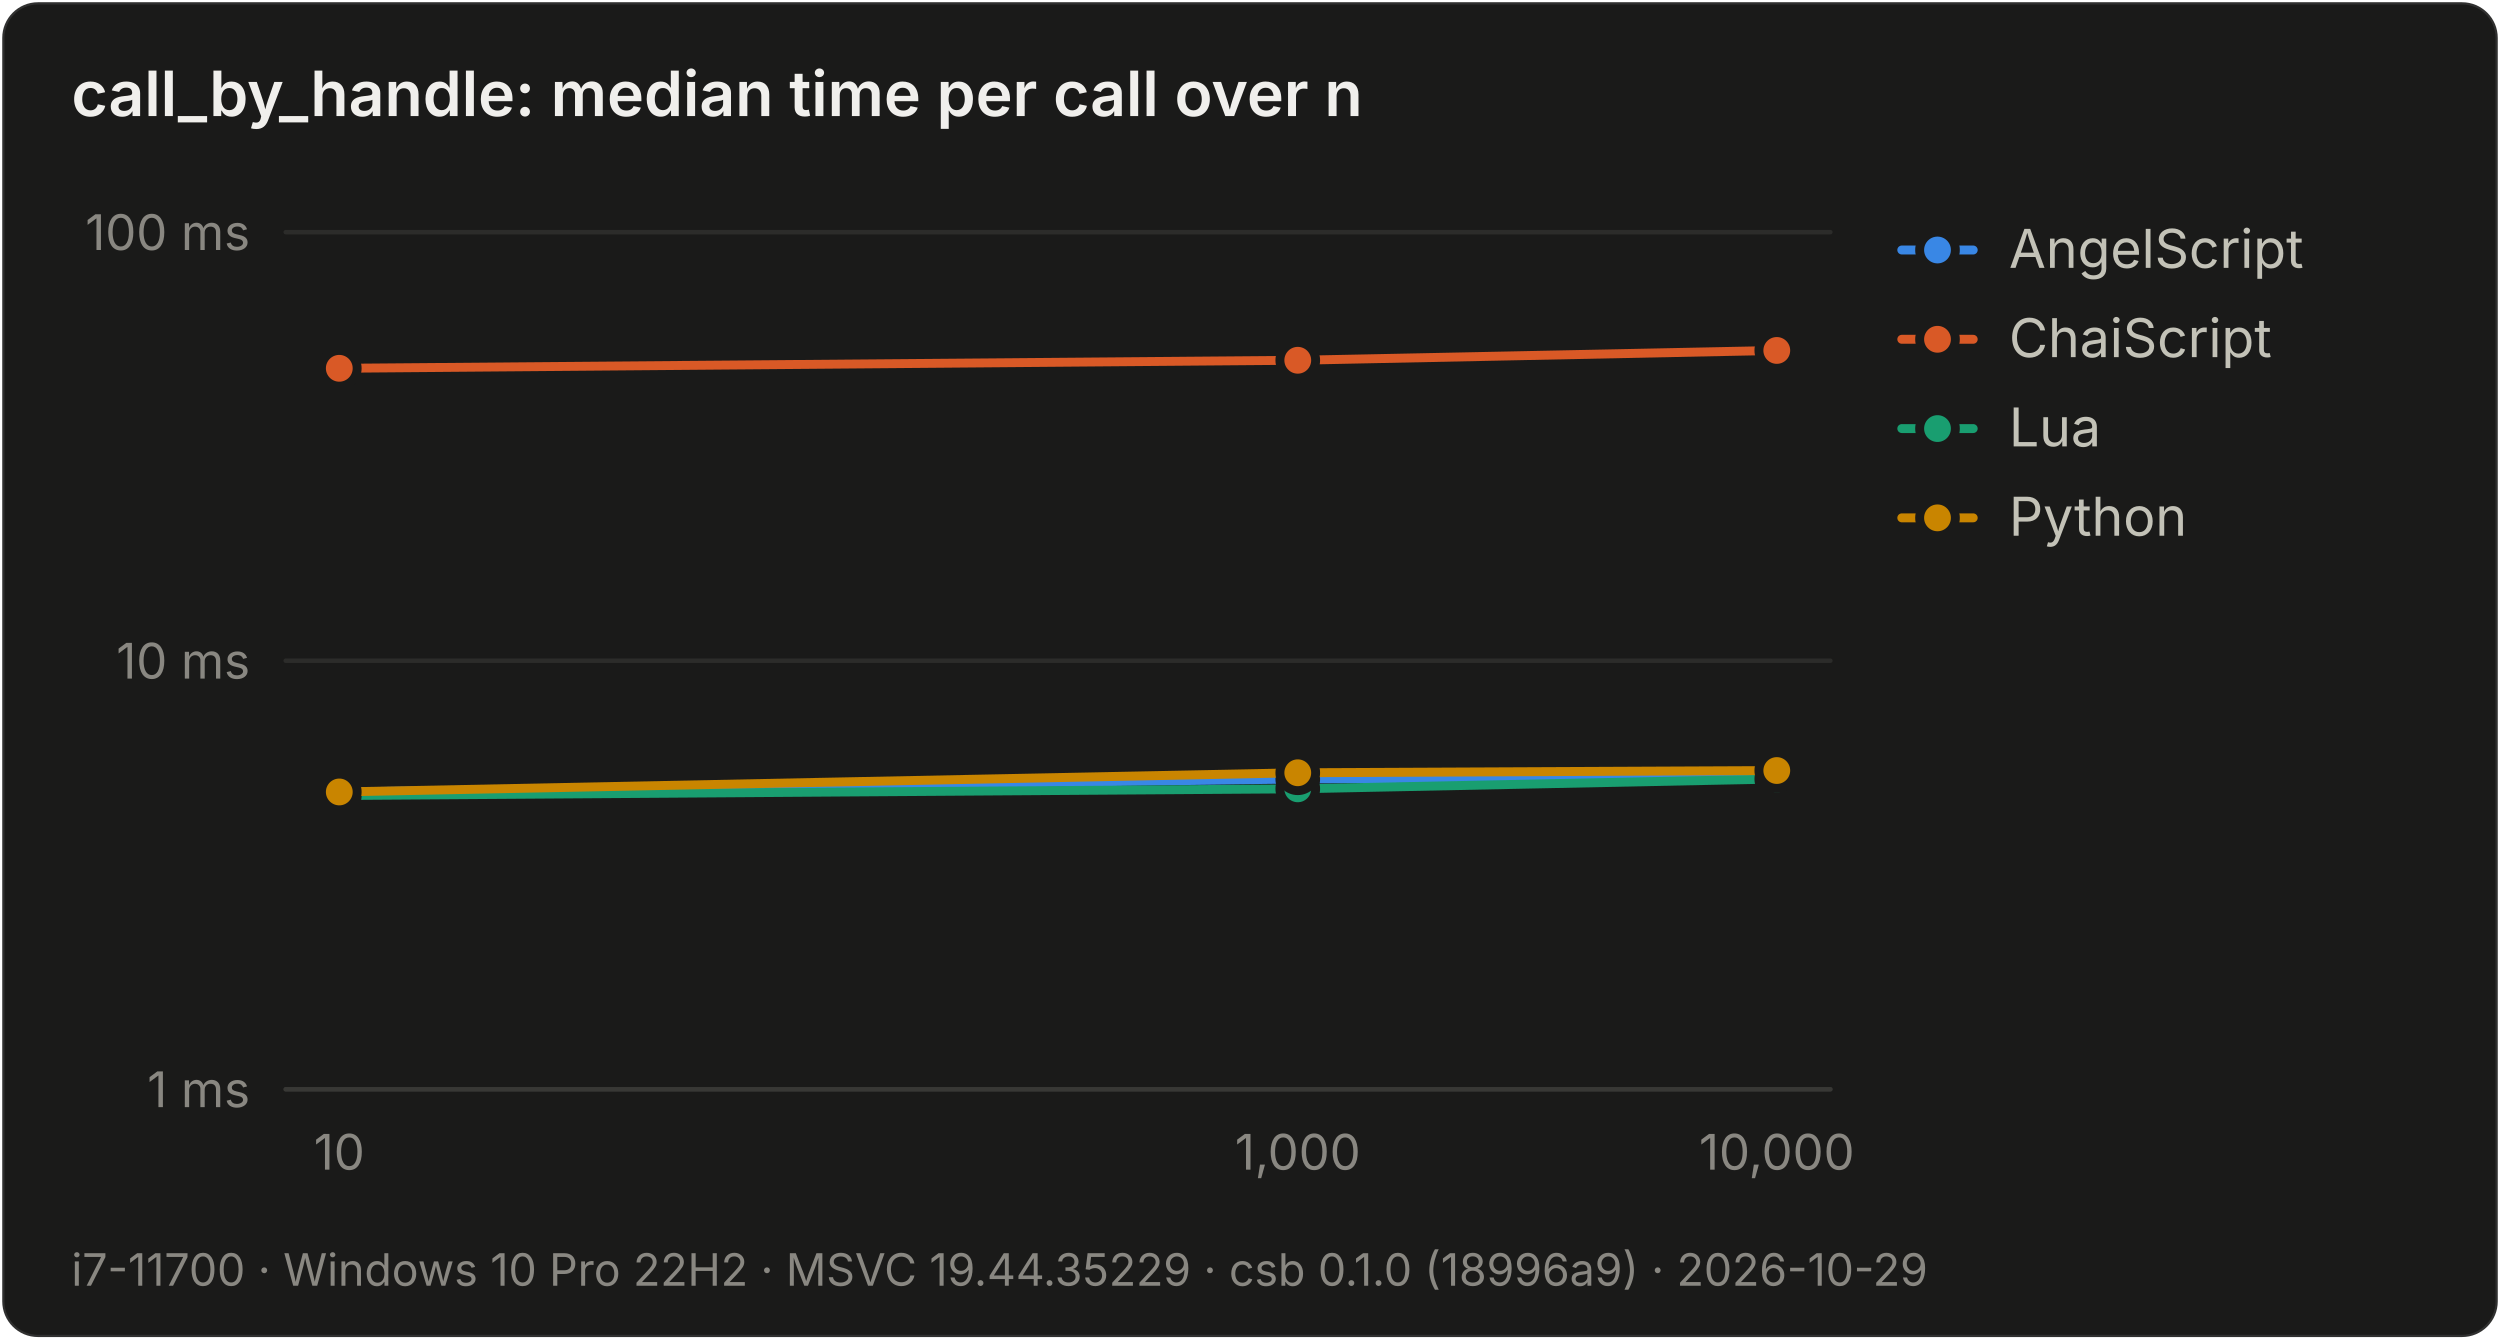
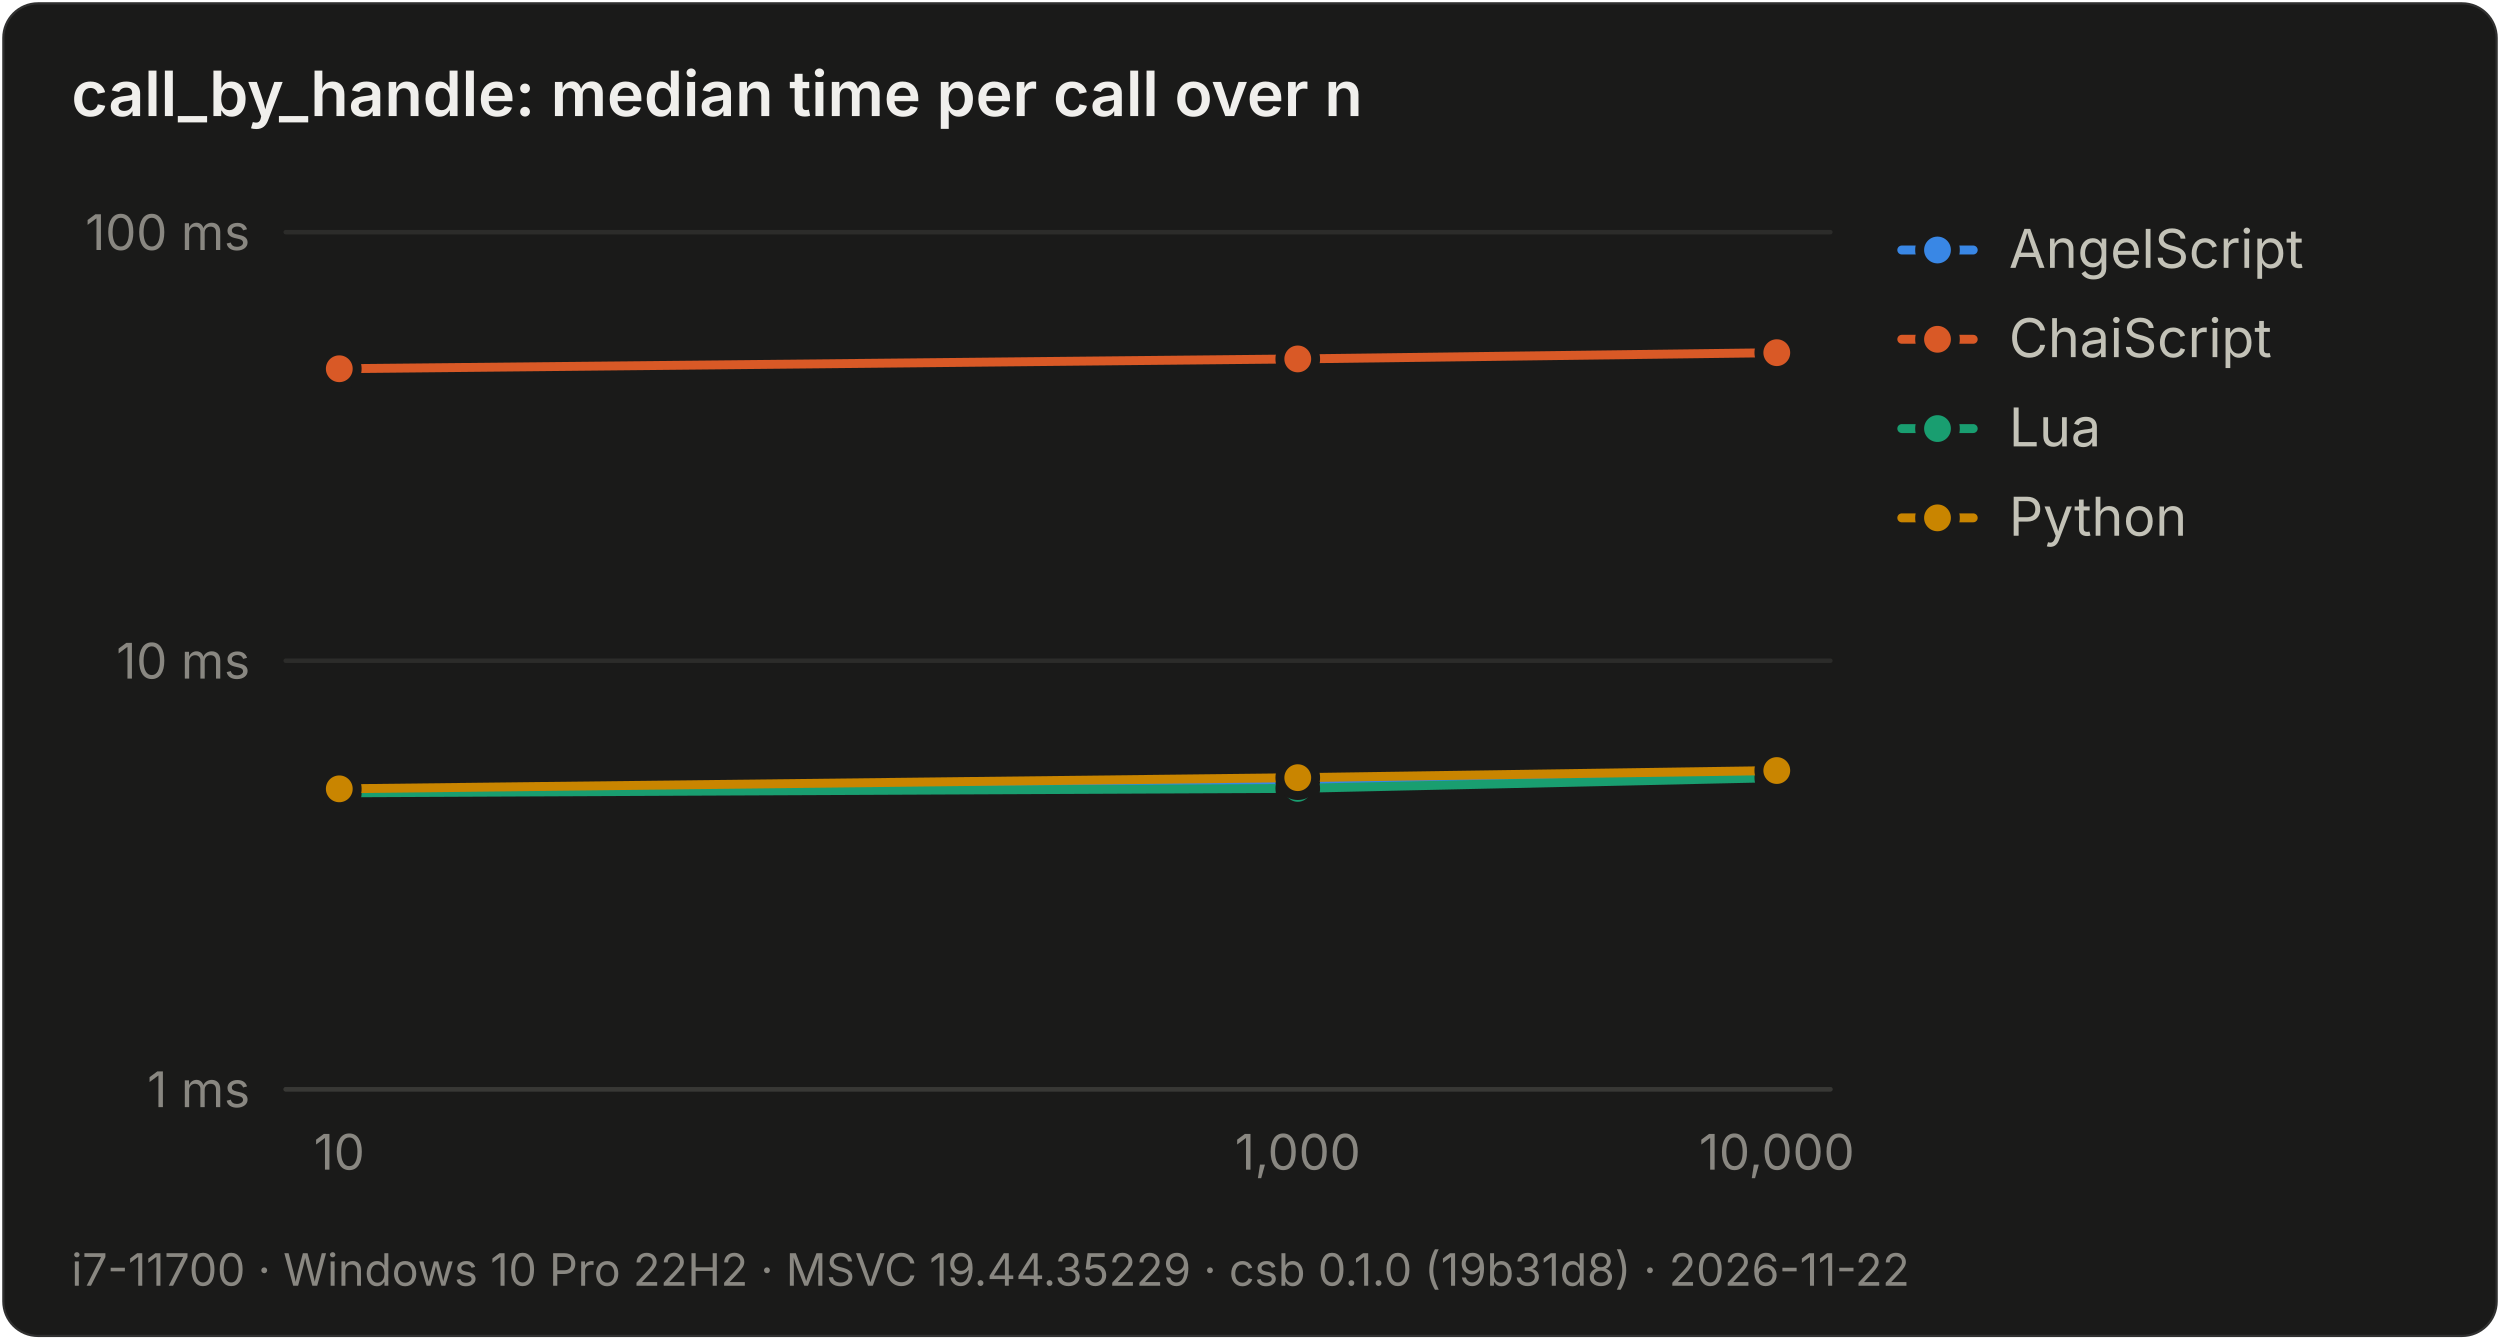
<svg xmlns="http://www.w3.org/2000/svg" width="560" height="300" viewBox="0 0 560 300" font-family="system-ui, -apple-system, &quot;Segoe UI&quot;, sans-serif" role="img">
  <rect x="0.5" y="0.5" width="559" height="299" rx="8" fill="#1a1a19" stroke="rgba(255,255,255,0.10)" />
  <text x="16.0" y="26.0" font-size="14" fill="#f0efec" text-anchor="start" font-weight="600">call_by_handle: median time per call over n</text>
  <line x1="64.0" y1="244.0" x2="410.0" y2="244.0" stroke="#2c2c2a" stroke-width="1.0" stroke-linecap="round" />
  <text x="56.0" y="248.0" font-size="11" fill="#898781" text-anchor="end">1 ms</text>
  <line x1="64.0" y1="148.0" x2="410.0" y2="148.0" stroke="#2c2c2a" stroke-width="1.0" stroke-linecap="round" />
  <text x="56.0" y="152.0" font-size="11" fill="#898781" text-anchor="end">10 ms</text>
  <line x1="64.0" y1="52.0" x2="410.0" y2="52.0" stroke="#2c2c2a" stroke-width="1.0" stroke-linecap="round" />
  <text x="56.0" y="56.0" font-size="11" fill="#898781" text-anchor="end">100 ms</text>
  <line x1="64.0" y1="244.0" x2="410.0" y2="244.0" stroke="#383835" stroke-width="1.0" stroke-linecap="round" />
  <text x="76.0" y="262.0" font-size="11" fill="#898781" text-anchor="middle">10</text>
  <text x="290.7" y="262.0" font-size="11" fill="#898781" text-anchor="middle">1,000</text>
  <text x="398.0" y="262.0" font-size="11" fill="#898781" text-anchor="middle">10,000</text>
-   <polyline points="76.0,177.4 290.7,174.5 398.0,173.9" fill="none" stroke="#3987e5" stroke-width="2.0" stroke-linejoin="round" stroke-linecap="round" />
-   <circle cx="76.0" cy="177.4" r="4.0" fill="#3987e5" stroke="#1a1a19" stroke-width="2" />
-   <circle cx="290.7" cy="174.5" r="4.0" fill="#3987e5" stroke="#1a1a19" stroke-width="2" />
-   <circle cx="398.0" cy="173.9" r="4.0" fill="#3987e5" stroke="#1a1a19" stroke-width="2" />
+   <polyline points="76.0,177.2 290.7,174.9 398.0,174.0" fill="none" stroke="#3987e5" stroke-width="2.0" stroke-linejoin="round" stroke-linecap="round" />
+   <circle cx="76.0" cy="177.2" r="4.0" fill="#3987e5" stroke="#1a1a19" stroke-width="2" />
+   <circle cx="290.7" cy="174.9" r="4.0" fill="#3987e5" stroke="#1a1a19" stroke-width="2" />
+   <circle cx="398.0" cy="174.0" r="4.0" fill="#3987e5" stroke="#1a1a19" stroke-width="2" />
  <line x1="426.0" y1="56.0" x2="442.0" y2="56.0" stroke="#3987e5" stroke-width="2" stroke-linecap="round" />
  <circle cx="434.0" cy="56.0" r="4.0" fill="#3987e5" stroke="#1a1a19" stroke-width="2" />
  <text x="450.0" y="60.0" font-size="12" fill="#c3c2b7" text-anchor="start">AngelScript</text>
-   <polyline points="76.0,82.5 290.7,80.7 398.0,78.5" fill="none" stroke="#d95926" stroke-width="2.0" stroke-linejoin="round" stroke-linecap="round" />
-   <circle cx="76.0" cy="82.5" r="4.0" fill="#d95926" stroke="#1a1a19" stroke-width="2" />
-   <circle cx="290.7" cy="80.7" r="4.0" fill="#d95926" stroke="#1a1a19" stroke-width="2" />
-   <circle cx="398.0" cy="78.5" r="4.0" fill="#d95926" stroke="#1a1a19" stroke-width="2" />
+   <polyline points="76.0,82.6 290.7,80.4 398.0,79.0" fill="none" stroke="#d95926" stroke-width="2.0" stroke-linejoin="round" stroke-linecap="round" />
+   <circle cx="76.0" cy="82.6" r="4.0" fill="#d95926" stroke="#1a1a19" stroke-width="2" />
+   <circle cx="290.7" cy="80.4" r="4.0" fill="#d95926" stroke="#1a1a19" stroke-width="2" />
+   <circle cx="398.0" cy="79.0" r="4.0" fill="#d95926" stroke="#1a1a19" stroke-width="2" />
  <line x1="426.0" y1="76.0" x2="442.0" y2="76.0" stroke="#d95926" stroke-width="2" stroke-linecap="round" />
  <circle cx="434.0" cy="76.0" r="4.0" fill="#d95926" stroke="#1a1a19" stroke-width="2" />
  <text x="450.0" y="80.0" font-size="12" fill="#c3c2b7" text-anchor="start">ChaiScript</text>
-   <polyline points="76.0,178.2 290.7,176.7 398.0,174.5" fill="none" stroke="#199e70" stroke-width="2.0" stroke-linejoin="round" stroke-linecap="round" />
-   <circle cx="76.0" cy="178.2" r="4.0" fill="#199e70" stroke="#1a1a19" stroke-width="2" />
-   <circle cx="290.7" cy="176.7" r="4.0" fill="#199e70" stroke="#1a1a19" stroke-width="2" />
-   <circle cx="398.0" cy="174.5" r="4.0" fill="#199e70" stroke="#1a1a19" stroke-width="2" />
+   <polyline points="76.0,177.6 290.7,176.6 398.0,174.2" fill="none" stroke="#199e70" stroke-width="2.0" stroke-linejoin="round" stroke-linecap="round" />
+   <circle cx="76.0" cy="177.6" r="4.0" fill="#199e70" stroke="#1a1a19" stroke-width="2" />
+   <circle cx="290.7" cy="176.6" r="4.0" fill="#199e70" stroke="#1a1a19" stroke-width="2" />
+   <circle cx="398.0" cy="174.2" r="4.0" fill="#199e70" stroke="#1a1a19" stroke-width="2" />
  <line x1="426.0" y1="96.0" x2="442.0" y2="96.0" stroke="#199e70" stroke-width="2" stroke-linecap="round" />
  <circle cx="434.0" cy="96.0" r="4.0" fill="#199e70" stroke="#1a1a19" stroke-width="2" />
  <text x="450.0" y="100.0" font-size="12" fill="#c3c2b7" text-anchor="start">Lua</text>
-   <polyline points="76.0,177.4 290.7,173.1 398.0,172.6" fill="none" stroke="#c98500" stroke-width="2.0" stroke-linejoin="round" stroke-linecap="round" />
-   <circle cx="76.0" cy="177.4" r="4.0" fill="#c98500" stroke="#1a1a19" stroke-width="2" />
-   <circle cx="290.7" cy="173.1" r="4.0" fill="#c98500" stroke="#1a1a19" stroke-width="2" />
+   <polyline points="76.0,176.7 290.7,174.2 398.0,172.6" fill="none" stroke="#c98500" stroke-width="2.0" stroke-linejoin="round" stroke-linecap="round" />
+   <circle cx="76.0" cy="176.7" r="4.0" fill="#c98500" stroke="#1a1a19" stroke-width="2" />
+   <circle cx="290.7" cy="174.2" r="4.0" fill="#c98500" stroke="#1a1a19" stroke-width="2" />
  <circle cx="398.0" cy="172.6" r="4.0" fill="#c98500" stroke="#1a1a19" stroke-width="2" />
  <line x1="426.0" y1="116.0" x2="442.0" y2="116.0" stroke="#c98500" stroke-width="2" stroke-linecap="round" />
  <circle cx="434.0" cy="116.0" r="4.0" fill="#c98500" stroke="#1a1a19" stroke-width="2" />
  <text x="450.0" y="120.0" font-size="12" fill="#c3c2b7" text-anchor="start">Python</text>
-   <text x="16.0" y="288.0" font-size="10" fill="#898781" text-anchor="start">i7-11700 · Windows 10 Pro 22H2 · MSVC 19.44.35229 · csb 0.1.0 (18996a9) · 2026-10-29</text>
+   <text x="16.0" y="288.0" font-size="10" fill="#898781" text-anchor="start">i7-11700 · Windows 10 Pro 22H2 · MSVC 19.44.35229 · csb 0.1.0 (19b31d8) · 2026-11-22</text>
</svg>
